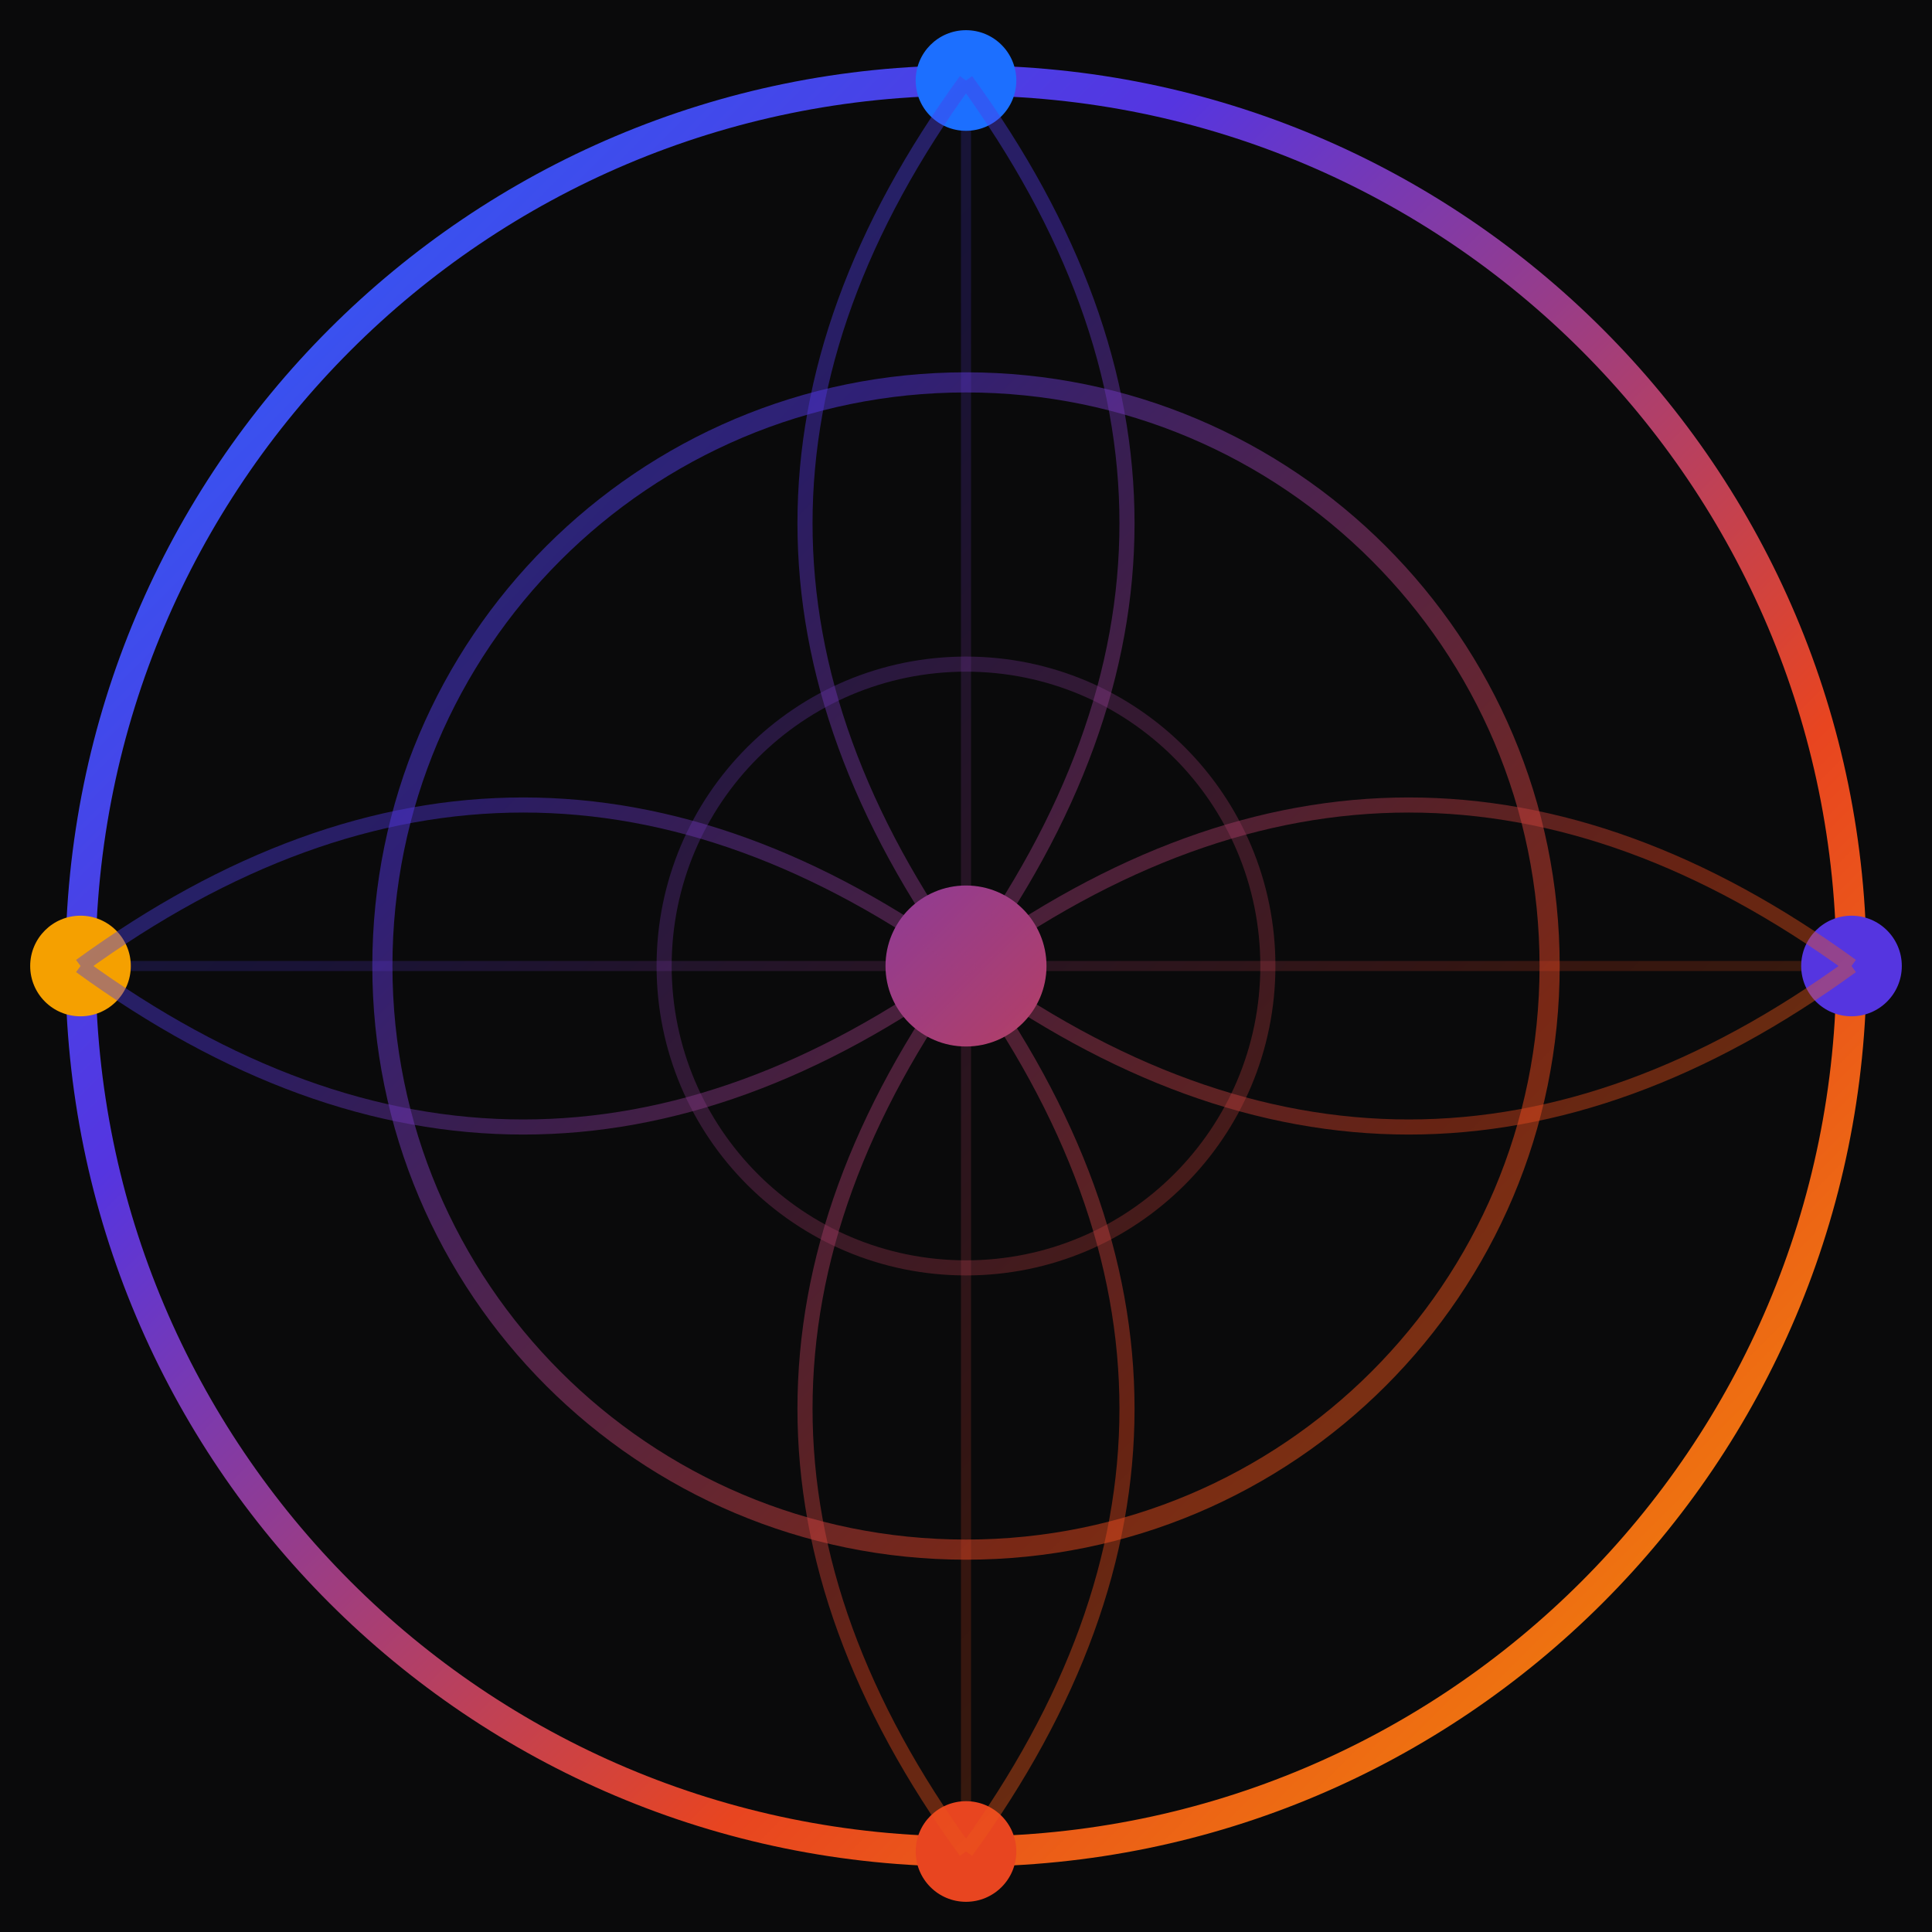
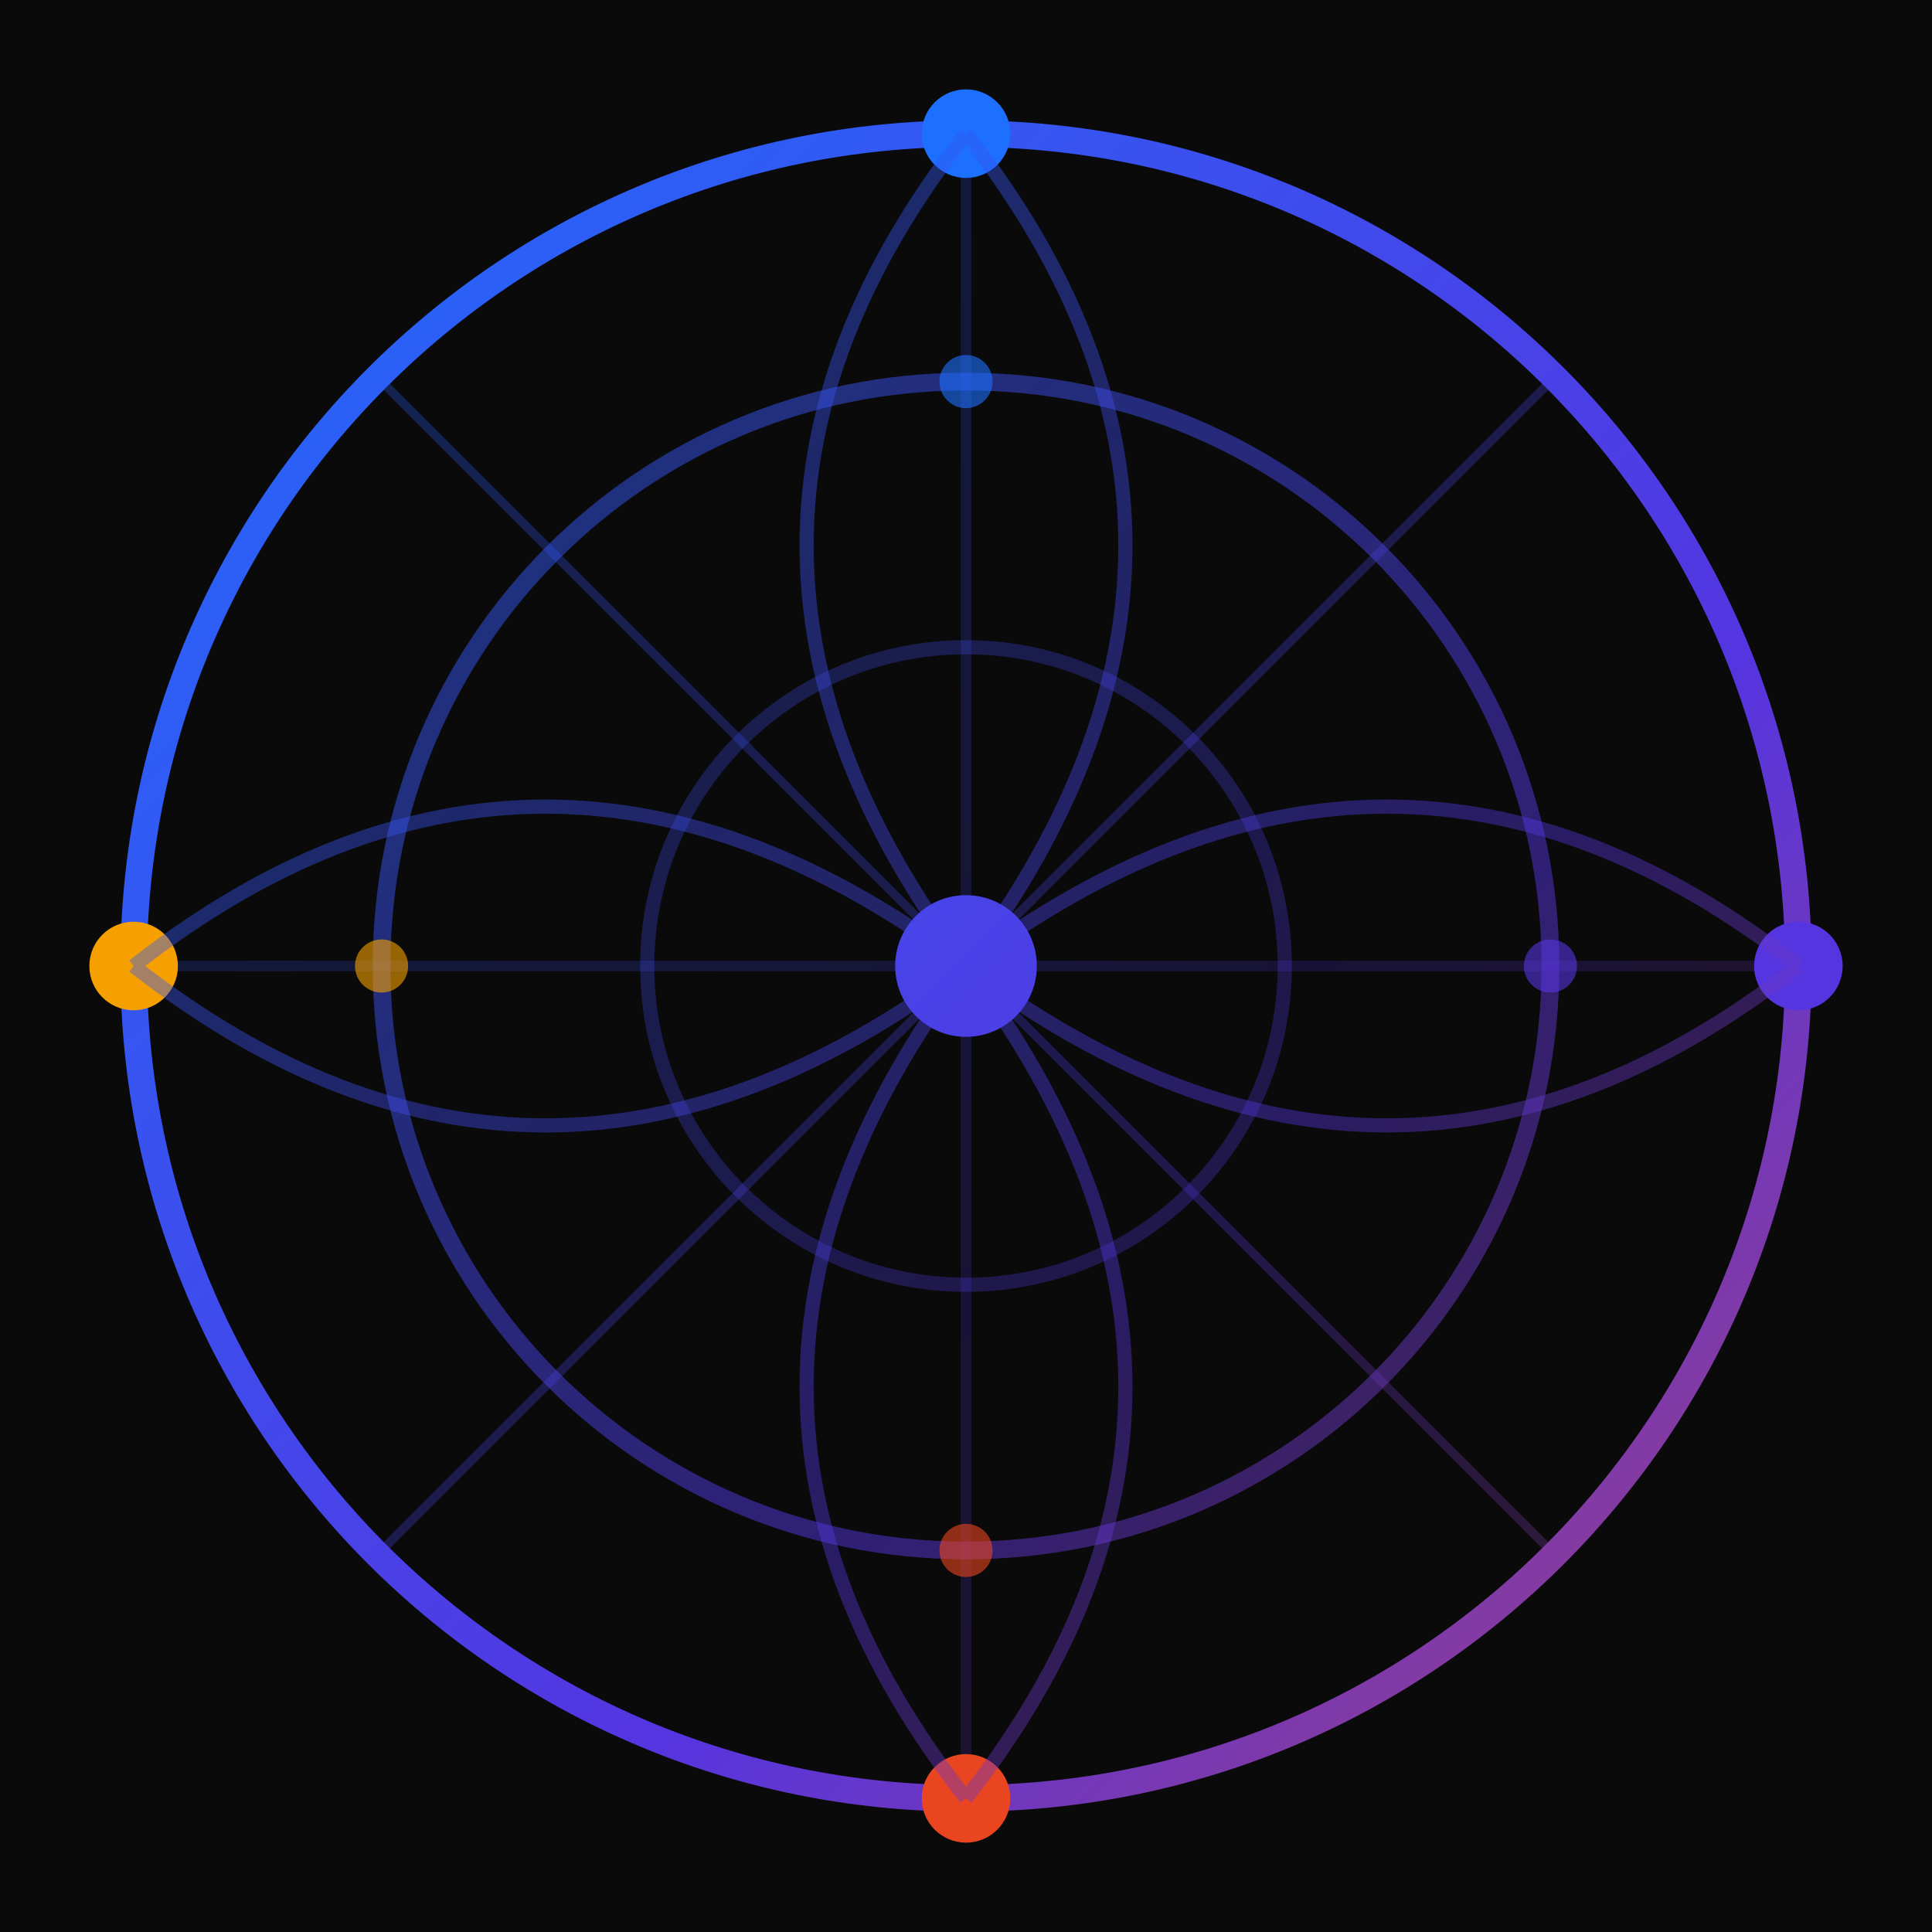
- <svg xmlns="http://www.w3.org/2000/svg" width="192" height="192" viewBox="0 0 192 192" fill="none">
+ <svg xmlns="http://www.w3.org/2000/svg" width="192" height="192" viewBox="0 0 192 192" fill="none" role="img" aria-label="OpenYantra icon">
  <defs>
-     <linearGradient id="g" x1="0" y1="0" x2="192" y2="192" gradientUnits="userSpaceOnUse">
+     <linearGradient id="i192-g" x1="0" y1="0" x2="192" y2="192" gradientUnits="userSpaceOnUse">
      <stop offset="0%" stop-color="#1c6fff" />
      <stop offset="33%" stop-color="#5535e0" />
      <stop offset="66%" stop-color="#e84520" />
      <stop offset="100%" stop-color="#f5a000" />
    </linearGradient>
  </defs>
  <rect width="192" height="192" fill="#0a0a0b" />
-   <circle cx="96" cy="96" r="88" stroke="url(#g)" stroke-width="3" fill="none" />
-   <circle cx="96" cy="96" r="58" stroke="url(#g)" stroke-width="2" fill="none" opacity="0.5" />
-   <circle cx="96" cy="96" r="30" stroke="url(#g)" stroke-width="1.5" fill="none" opacity="0.3" />
-   <circle cx="96" cy="96" r="8" fill="url(#g)" />
-   <line x1="96" y1="8" x2="96" y2="184" stroke="url(#g)" stroke-width="1" opacity="0.2" />
-   <line x1="8" y1="96" x2="184" y2="96" stroke="url(#g)" stroke-width="1" opacity="0.2" />
-   <circle cx="96" cy="8" r="5" fill="#1c6fff" />
-   <circle cx="184" cy="96" r="5" fill="#5535e0" />
-   <circle cx="96" cy="184" r="5" fill="#e84520" />
-   <circle cx="8" cy="96" r="5" fill="#f5a000" />
-   <path d="M96 8 Q128 52 96 96 Q64 52 96 8" stroke="url(#g)" stroke-width="1.5" fill="none" opacity="0.42" />
-   <path d="M184 96 Q140 128 96 96 Q140 64 184 96" stroke="url(#g)" stroke-width="1.5" fill="none" opacity="0.42" />
-   <path d="M96 184 Q64 140 96 96 Q128 140 96 184" stroke="url(#g)" stroke-width="1.5" fill="none" opacity="0.42" />
-   <path d="M8 96 Q52 64 96 96 Q52 128 8 96" stroke="url(#g)" stroke-width="1.5" fill="none" opacity="0.42" />
+   <g transform="translate(8,8) scale(1.76)">
+     <circle cx="50" cy="50" r="47" stroke="url(#i192-g)" stroke-width="1.5" fill="none" />
+     <circle cx="50" cy="50" r="33" stroke="url(#i192-g)" stroke-width="1" fill="none" opacity="0.5" />
+     <circle cx="50" cy="50" r="18" stroke="url(#i192-g)" stroke-width="0.8" fill="none" opacity="0.3" />
+     <line x1="50" y1="3" x2="50" y2="97" stroke="url(#i192-g)" stroke-width="0.6" opacity="0.2" />
+     <line x1="3" y1="50" x2="97" y2="50" stroke="url(#i192-g)" stroke-width="0.6" opacity="0.2" />
+     <line x1="17" y1="17" x2="83" y2="83" stroke="url(#i192-g)" stroke-width="0.5" opacity="0.12" />
+     <line x1="83" y1="17" x2="17" y2="83" stroke="url(#i192-g)" stroke-width="0.5" opacity="0.12" />
+     <circle cx="50" cy="3" r="2.5" fill="#1c6fff" />
+     <circle cx="97" cy="50" r="2.5" fill="#5535e0" />
+     <circle cx="50" cy="97" r="2.5" fill="#e84520" />
+     <circle cx="3" cy="50" r="2.5" fill="#f5a000" />
+     <circle cx="50" cy="17" r="1.5" fill="#1c6fff" opacity="0.6" />
+     <circle cx="83" cy="50" r="1.5" fill="#5535e0" opacity="0.6" />
+     <circle cx="50" cy="83" r="1.5" fill="#e84520" opacity="0.6" />
+     <circle cx="17" cy="50" r="1.5" fill="#f5a000" opacity="0.6" />
+     <path d="M50 3 Q68 26 50 50 Q32 26 50 3" stroke="url(#i192-g)" stroke-width="0.8" fill="none" opacity="0.42" />
+     <path d="M97 50 Q74 68 50 50 Q74 32 97 50" stroke="url(#i192-g)" stroke-width="0.8" fill="none" opacity="0.42" />
+     <path d="M50 97 Q32 74 50 50 Q68 74 50 97" stroke="url(#i192-g)" stroke-width="0.8" fill="none" opacity="0.42" />
+     <path d="M3 50 Q26 32 50 50 Q26 68 3 50" stroke="url(#i192-g)" stroke-width="0.8" fill="none" opacity="0.42" />
+     <path d="M17 17 Q38 38 50 50 Q29 29 17 17" stroke="url(#i192-g)" stroke-width="0.5" fill="none" opacity="0.2" />
+     <path d="M83 17 Q62 38 50 50 Q71 29 83 17" stroke="url(#i192-g)" stroke-width="0.5" fill="none" opacity="0.2" />
+     <path d="M83 83 Q62 62 50 50 Q71 71 83 83" stroke="url(#i192-g)" stroke-width="0.5" fill="none" opacity="0.2" />
+     <path d="M17 83 Q38 62 50 50 Q29 71 17 83" stroke="url(#i192-g)" stroke-width="0.5" fill="none" opacity="0.2" />
+     <circle cx="50" cy="50" r="4" fill="url(#i192-g)" />
+   </g>
</svg>
